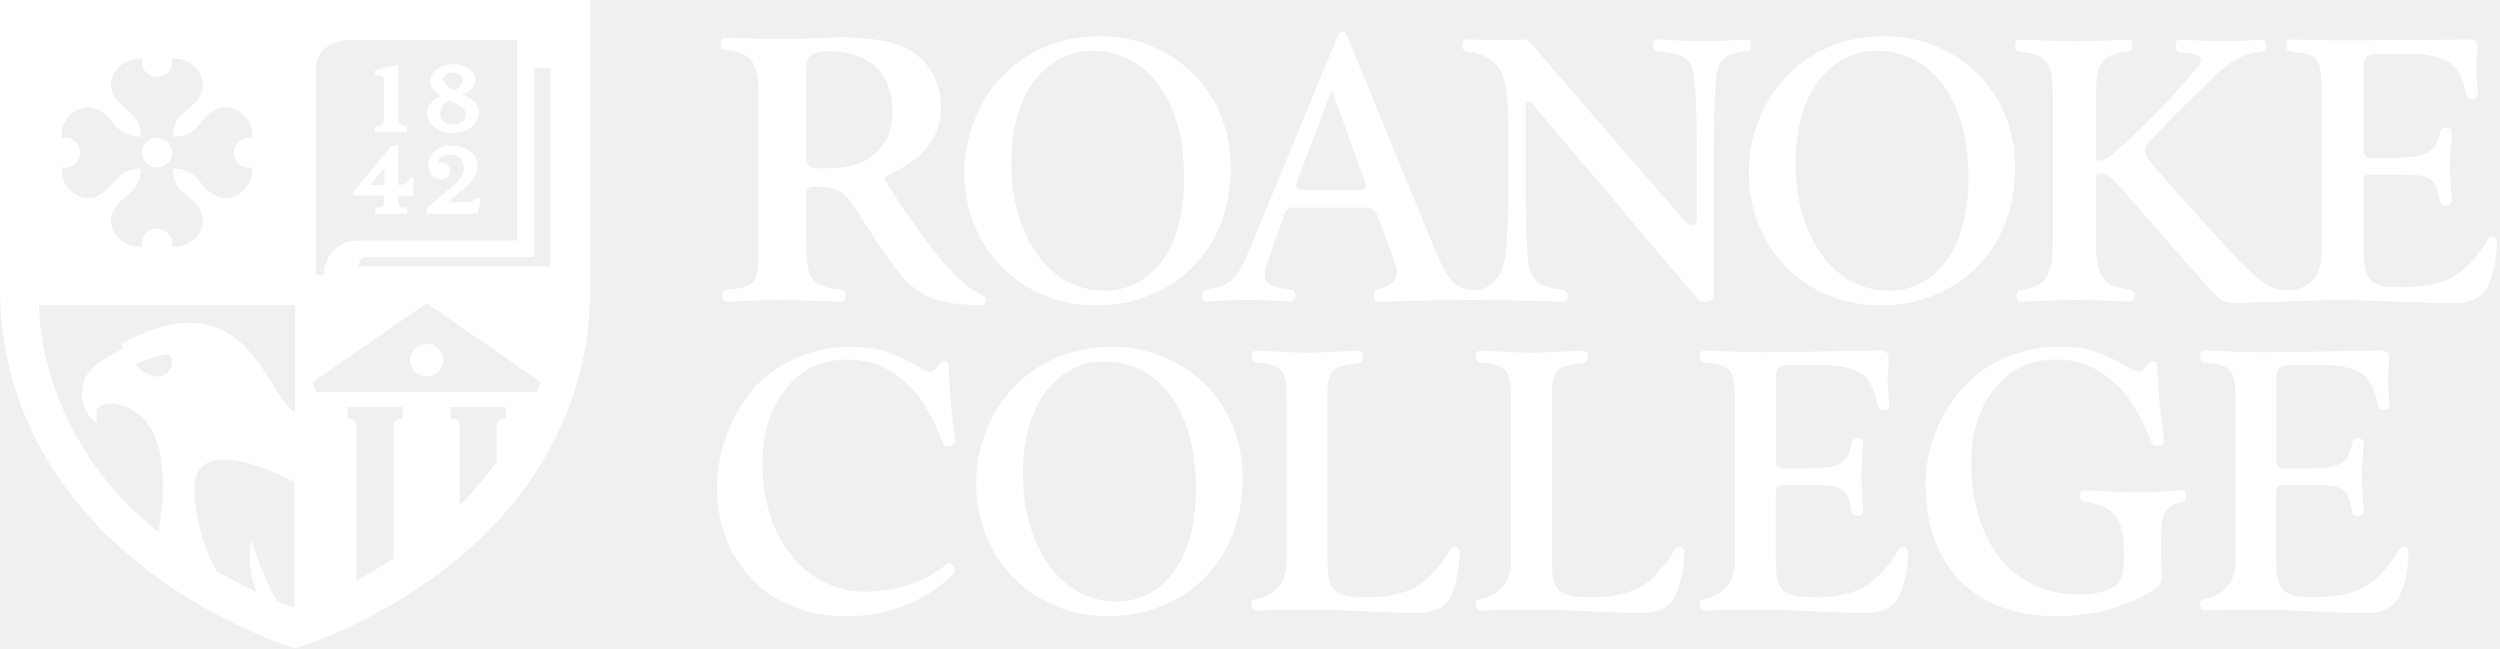
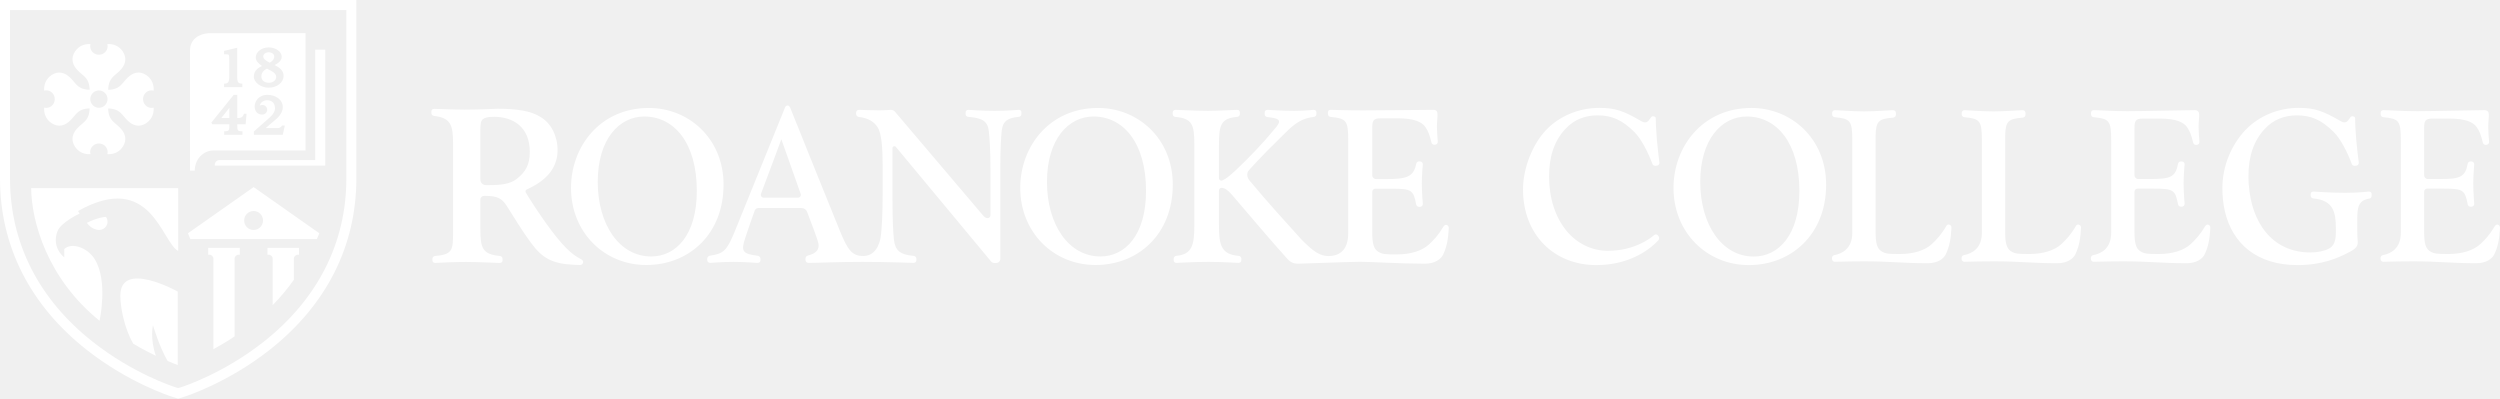
- <svg xmlns="http://www.w3.org/2000/svg" aria-hidden="true" viewBox="0 0 270 70" fill="none">
-   <path fill-rule="evenodd" clip-rule="evenodd" d="M41.509 21.251V21.135L41.501 21.127H38.299L38.105 20.828L42.324 15.694H42.997V19.982C43.61 19.974 44.005 19.899 44.215 19.294L44.258 19.186H44.745L44.568 21.135H42.997V21.243C42.997 21.266 42.997 21.289 42.997 21.311C42.996 21.774 42.996 22.113 43.157 22.272C43.266 22.379 43.476 22.429 43.804 22.429H43.972V23.084H40.534V22.429H40.702C41.03 22.429 41.24 22.371 41.349 22.263C41.51 22.105 41.51 21.773 41.509 21.318C41.509 21.296 41.509 21.274 41.509 21.251ZM41.509 19.982V18.099L39.996 19.982H41.509ZM51.939 21.367H51.435L51.384 21.442C51.376 21.459 51.115 21.84 50.653 21.84H48.35L50.182 20.297C50.185 20.296 50.19 20.292 50.197 20.287C50.349 20.17 51.569 19.235 51.569 17.967C51.569 16.498 50.09 15.702 48.695 15.702C47.754 15.702 47.182 16.084 46.871 16.407C46.485 16.797 46.266 17.336 46.266 17.867C46.266 18.738 46.838 19.343 47.661 19.343H47.712C48.216 19.343 48.628 18.945 48.628 18.456C48.628 17.967 48.216 17.568 47.712 17.568C47.535 17.568 47.376 17.61 47.233 17.693C47.258 17.477 47.359 17.32 47.451 17.203C47.703 16.897 48.149 16.689 48.569 16.689C49.14 16.689 50.09 16.888 50.09 18.199C50.09 18.721 49.729 19.352 49.14 19.841L46.123 22.462V23.084H51.561L51.939 21.367ZM40.517 14.275H43.955V14.259V13.604H43.787C43.535 13.604 43.358 13.545 43.232 13.421C42.98 13.172 42.98 12.673 42.98 12.219L42.98 12.177V6.984L40.517 7.565V8.187H40.686C41.064 8.187 41.291 8.204 41.375 8.295C41.484 8.411 41.484 8.768 41.484 9.357V11.994V12.168C41.492 12.583 41.501 13.147 41.224 13.429C41.097 13.562 40.921 13.62 40.686 13.62H40.517V14.275ZM48.913 14.375C47.426 14.375 46.115 13.413 46.115 12.309H46.098C46.098 11.248 46.913 10.692 47.644 10.36C47.006 9.945 46.468 9.456 46.468 8.793C46.468 7.764 47.569 6.934 48.905 6.934C50.241 6.934 51.359 7.722 51.359 8.652C51.359 9.406 50.662 9.879 50.014 10.194C50.788 10.559 51.712 11.115 51.712 12.185C51.712 13.413 50.485 14.375 48.913 14.375ZM49.956 8.61C49.956 8.17 49.502 7.83 48.913 7.83H48.905C48.334 7.83 47.88 8.17 47.88 8.61C47.88 9.083 48.485 9.456 49.098 9.763C49.451 9.572 49.956 9.191 49.956 8.61ZM48.678 10.899L48.569 10.85V10.833C48.023 11.14 47.535 11.538 47.535 12.293C47.535 12.99 48.081 13.454 48.913 13.454C49.745 13.454 50.325 13.031 50.325 12.359C50.325 11.695 49.504 11.299 48.706 10.913L48.678 10.899ZM16.96 18.083C17.859 18.083 18.582 17.369 18.582 16.482C18.582 15.594 17.859 14.881 16.96 14.881C16.061 14.881 15.338 15.594 15.338 16.482C15.338 17.369 16.061 18.083 16.96 18.083ZM46.073 40.653C47.048 40.653 47.846 39.873 47.846 38.903C47.846 37.941 47.048 37.153 46.073 37.153C45.098 37.153 44.3 37.941 44.3 38.903C44.3 39.865 45.098 40.653 46.073 40.653ZM0 30.998V0H63.756V30.998C63.756 43 58.326 53.526 48.056 61.448C40.406 67.343 32.84 69.701 32.493 69.809L32.491 69.809L31.869 70L31.247 69.809C30.928 69.71 23.347 67.321 15.691 61.398C5.429 53.452 0 42.942 0 30.998ZM6.665 14.931C6.791 14.889 6.934 14.873 7.068 14.873C7.942 14.873 8.648 15.603 8.648 16.49C8.648 17.378 7.942 18.108 7.068 18.108C6.934 18.108 6.799 18.091 6.665 18.049C6.656 18.141 6.656 18.24 6.656 18.332C6.656 20.306 8.329 21.392 9.48 21.392C10.825 21.392 11.691 20.372 12.523 19.385C13.279 18.489 14.069 18.24 15.212 18.199C15.178 19.285 14.926 20.115 14.018 20.861L13.993 20.882C13.001 21.705 11.985 22.548 11.985 23.864C11.985 25.001 13.086 26.651 15.086 26.651C15.131 26.651 15.176 26.649 15.223 26.647C15.271 26.645 15.32 26.643 15.372 26.643C15.33 26.518 15.313 26.378 15.313 26.245C15.313 25.382 16.052 24.685 16.952 24.685C17.851 24.685 18.59 25.382 18.59 26.245C18.59 26.378 18.574 26.51 18.532 26.643C18.624 26.651 18.725 26.651 18.817 26.651C20.818 26.651 21.919 25.001 21.919 23.864C21.919 22.537 20.885 21.683 19.885 20.861C18.977 20.115 18.725 19.335 18.683 18.207C19.784 18.24 20.624 18.489 21.381 19.385L21.402 19.41C22.235 20.389 23.09 21.392 24.423 21.392C25.575 21.392 27.247 20.306 27.247 18.332C27.247 18.287 27.245 18.242 27.243 18.197C27.241 18.149 27.239 18.1 27.239 18.049C27.113 18.091 26.97 18.108 26.835 18.108C25.961 18.108 25.255 17.378 25.255 16.49C25.255 15.603 25.961 14.873 26.835 14.873C26.97 14.873 27.104 14.889 27.239 14.931C27.247 14.839 27.247 14.74 27.247 14.649V14.649C27.247 12.675 25.575 11.588 24.423 11.588C23.078 11.588 22.213 12.608 21.381 13.595C20.624 14.491 19.834 14.74 18.691 14.781C18.725 13.695 18.977 12.865 19.885 12.119L19.91 12.098C20.902 11.275 21.919 10.432 21.919 9.116C21.919 7.98 20.818 6.329 18.817 6.329C18.772 6.329 18.727 6.331 18.681 6.333C18.633 6.335 18.583 6.337 18.532 6.337C18.574 6.462 18.59 6.603 18.59 6.735C18.59 7.598 17.851 8.295 16.952 8.295C16.052 8.295 15.313 7.598 15.313 6.735C15.313 6.603 15.33 6.47 15.372 6.337C15.279 6.329 15.178 6.329 15.086 6.329H15.086C13.086 6.329 11.985 7.98 11.985 9.116C11.985 10.443 13.018 11.297 14.018 12.119C14.926 12.865 15.178 13.645 15.22 14.773C14.119 14.74 13.279 14.491 12.523 13.595L12.501 13.57C11.668 12.591 10.814 11.588 9.48 11.588C8.329 11.588 6.656 12.675 6.656 14.649C6.656 14.693 6.658 14.738 6.66 14.784C6.662 14.831 6.665 14.88 6.665 14.931ZM16.624 40.628C17.431 40.819 18.33 40.329 18.532 39.508C18.641 39.052 18.54 38.596 18.288 38.247C18.288 38.247 17.607 38.272 16.624 38.571C15.64 38.87 14.682 39.359 14.682 39.359C15.187 39.981 15.632 40.388 16.624 40.628ZM31.785 65.625V52.05C31.785 52.05 20.986 46.127 20.986 52.805C20.986 55.02 21.75 58.827 23.398 61.655C24.825 62.531 26.229 63.21 27.134 63.648C27.343 63.749 27.526 63.837 27.676 63.912C26.533 60.71 27.129 58.271 27.129 58.271C27.129 58.271 28.348 62.327 29.894 64.874C30.432 65.105 30.783 65.239 31.195 65.397C31.374 65.466 31.564 65.538 31.785 65.625ZM29.512 41.591C30.368 42.975 31.087 44.137 31.878 44.543V32.939H4.211C4.295 39.185 7.253 49.636 17.078 57.442C17.078 57.442 18.742 50.159 16.178 46.078C14.8 43.888 11.791 42.901 10.438 44.187V45.746C8.589 44.162 8.606 42.254 9.169 40.877C9.858 39.193 13.321 37.642 13.321 37.642L13.035 37.161C23.284 31.522 26.993 37.519 29.512 41.591ZM37.568 4.322C35.685 4.446 34.105 5.508 34.105 7.49L34.113 7.482V29.695H35.004C35.004 27.638 36.534 25.971 38.618 25.971H55.847V4.305L37.568 4.322ZM43.215 45.24H43.467V43.971H37.526V45.24H37.778C38.139 45.24 38.501 45.563 38.501 45.953V62.692C39.753 62.02 41.106 61.241 42.492 60.328V45.953C42.492 45.563 42.854 45.24 43.215 45.24ZM54.368 45.24H54.62V45.232V43.963H48.678V45.232H48.93C49.292 45.232 49.653 45.555 49.653 45.945V54.547C51.157 53.054 52.485 51.494 53.645 49.86V45.953C53.645 45.563 54.007 45.24 54.368 45.24ZM34.164 42.345H57.973L58.419 41.275L46.073 32.74L33.769 41.275L34.164 42.345ZM38.761 28.775H59.444V28.766V7.349H57.662V27.746H39.66C39.164 27.746 38.761 28.144 38.761 28.634V28.775ZM187.995 4.29C188.279 4.27 188.479 4.256 188.59 4.255C188.982 4.257 189.091 4.472 189.091 4.736V5.06C189.091 5.309 188.889 5.516 188.628 5.541C186.485 5.723 185.586 6.337 185.376 8.129C185.242 9.481 185.107 11.447 185.107 15.453V31.852C185.107 32.267 184.754 32.607 184.325 32.607H183.972C183.737 32.607 183.519 32.499 183.367 32.325L165.416 11.115C165.205 10.858 164.777 11.007 164.777 11.331V20.886C164.777 24.851 164.911 26.95 165.046 28.211C165.256 30.218 166.13 31.064 168.769 31.28C169.063 31.305 169.29 31.545 169.29 31.827V32.035C169.29 32.333 169.156 32.582 168.727 32.582C168.631 32.582 168.356 32.573 167.929 32.559L167.928 32.559C166.448 32.509 163.147 32.4 159.163 32.4C156.001 32.4 153.629 32.469 151.807 32.522C150.669 32.555 149.745 32.582 148.977 32.582C148.565 32.582 148.38 32.325 148.38 32.01V31.777C148.38 31.512 148.556 31.288 148.817 31.222C150.338 30.857 151.237 30.102 150.691 28.509C150.302 27.331 149.805 26.036 149.206 24.48C149.042 24.052 148.87 23.604 148.691 23.134C148.523 22.711 148.094 22.421 147.624 22.421H139.496C139.186 22.421 138.9 22.62 138.799 22.902C138.177 24.602 137.597 26.236 137.051 27.87C136.185 30.384 136.42 30.907 139.37 31.255C139.665 31.288 139.891 31.529 139.891 31.819V32.001C139.891 32.317 139.765 32.574 139.295 32.574C139.15 32.574 138.889 32.556 138.528 32.532C137.718 32.478 136.404 32.391 134.765 32.391C133.092 32.391 131.83 32.482 131.087 32.536L131.087 32.536C130.777 32.558 130.558 32.574 130.437 32.574C130.025 32.574 129.84 32.317 129.84 32.001V31.802C129.84 31.52 130.05 31.28 130.344 31.238C132.891 30.865 133.504 30.384 135.017 26.776L144.531 3.749C144.606 3.567 144.791 3.442 145.001 3.442H145.052C145.262 3.442 145.447 3.749 145.522 3.94C145.668 4.295 145.932 4.94 146.282 5.794L146.285 5.803C148.424 11.023 153.758 24.047 154.927 26.825C156.381 30.276 157.188 31.305 159.272 31.305C161.356 31.305 162.39 29.422 162.609 27.365C162.743 26.012 162.919 23.922 162.919 19.957V14.375C162.919 11.273 162.701 8.61 161.995 7.498C161.314 6.428 160.154 5.757 158.432 5.566C158.146 5.533 157.919 5.292 157.919 5.01V4.803C157.919 4.496 158.104 4.247 158.49 4.247C158.618 4.247 158.883 4.257 159.239 4.27C159.963 4.297 161.059 4.338 162.129 4.338C163.224 4.338 163.762 4.295 164.1 4.268C164.255 4.256 164.369 4.247 164.474 4.247C164.81 4.247 165.079 4.38 165.273 4.612L181.964 23.914C182.51 24.486 183.258 24.387 183.258 23.682V15.445C183.258 11.48 183.082 9.473 182.947 8.212C182.737 6.395 181.813 5.748 179.039 5.541C178.779 5.524 178.577 5.317 178.577 5.06V4.736C178.577 4.471 178.745 4.255 179.081 4.255C179.17 4.255 179.383 4.268 179.696 4.287C180.562 4.339 182.194 4.438 184.09 4.438C185.945 4.438 187.256 4.343 187.994 4.29L187.995 4.29ZM188.59 4.255L188.586 4.255H188.595L188.59 4.255ZM140.505 20.513H146.96C147.338 20.513 147.607 20.148 147.481 19.808L143.833 9.705C143.833 9.705 141.43 16.092 139.992 19.8C139.858 20.148 140.118 20.513 140.505 20.513ZM118.375 32.98C126.351 32.98 132.932 27.331 132.932 18.099H132.923C132.923 9.547 126.343 3.907 118.846 3.907C109.618 3.907 104.164 11.09 104.164 18.697C104.164 26.908 110.4 32.98 118.375 32.98ZM119.283 31.396C113.266 31.396 109.206 25.449 109.206 17.585H109.215C109.215 9.672 113.266 5.483 117.989 5.483C123.569 5.483 127.889 10.319 127.889 19.252C127.889 27.423 123.964 31.396 119.283 31.396ZM88.112 18.191C87.54 18.191 87.078 17.734 87.078 17.17V7.872C87.078 6.727 87.221 6.246 87.557 5.98C87.935 5.715 88.313 5.541 89.692 5.541C93.112 5.541 96.398 7.299 96.398 12.044C96.398 14.375 95.633 15.752 93.877 17.071C92.692 17.95 91.12 18.182 88.784 18.182H88.112V18.191ZM90.305 4.048C90.305 4.048 86.843 4.214 84.111 4.214C82.682 4.214 80.682 4.146 79.447 4.105L79.447 4.105L79.447 4.105L79.447 4.105C78.896 4.086 78.498 4.073 78.371 4.073C77.959 4.073 77.833 4.313 77.833 4.604V4.844C77.833 5.11 78.035 5.342 78.304 5.367C81.531 5.748 81.926 7.075 81.926 10.601V26.701C81.926 30.235 81.884 31.014 78.522 31.305C78.245 31.329 78.035 31.562 78.035 31.835V32.059C78.035 32.35 78.169 32.59 78.573 32.59H78.606C79.69 32.532 82.144 32.408 84.405 32.408C86 32.408 88.296 32.498 89.65 32.552L89.65 32.552C90.216 32.574 90.617 32.59 90.734 32.59C91.129 32.59 91.272 32.358 91.272 32.059V31.827C91.272 31.553 91.061 31.329 90.784 31.296C87.473 30.973 87.078 29.845 87.078 26.311V20.837C87.078 20.463 87.38 20.165 87.759 20.165H88.078C90.364 20.165 91.171 20.695 92.028 21.965C92.214 22.256 92.405 22.556 92.601 22.864L92.603 22.867L92.603 22.867C93.855 24.836 95.283 27.08 96.642 28.866C98.785 31.719 100.685 32.731 104.727 32.914C105.114 32.947 105.483 32.955 105.845 32.955C106.131 32.955 106.383 32.814 106.442 32.507C106.517 32.151 106.231 31.968 105.979 31.835C104.912 31.271 104.248 30.799 103.189 29.745C102.096 28.642 101.096 27.456 99.382 25.125C98.079 23.317 96.499 20.986 95.625 19.518C95.507 19.319 95.591 19.061 95.81 18.962C99.054 17.519 101.626 15.32 101.626 11.696C101.626 9.016 100.39 6.702 98.441 5.557C96.634 4.413 93.919 4.015 90.305 4.015V4.048ZM235.617 52.938C235.519 52.938 235.354 52.954 235.112 52.978C234.441 53.044 233.173 53.17 231.079 53.17C228.996 53.17 226.991 53.046 225.911 52.979C225.513 52.954 225.241 52.938 225.137 52.938C224.75 52.938 224.632 53.161 224.632 53.435V53.709C224.632 53.966 224.834 54.182 225.095 54.207C228.902 54.53 229.372 56.77 229.372 59.706V60.585C229.372 62.236 228.902 63.066 228.087 63.489C227.229 63.953 225.935 64.21 224.607 64.21C217.245 64.21 213.446 58.528 212.967 51.668H212.942C212.908 51.179 212.891 50.681 212.891 50.175C212.891 46.434 213.858 43.581 215.959 41.358C217.598 39.591 219.741 38.836 222.01 38.836C224.7 38.836 226.633 39.657 228.935 41.88C230.297 43.166 231.684 45.962 232.373 47.82C232.507 48.176 232.818 48.176 233.02 48.168C233.222 48.16 233.297 48.127 233.297 48.127C233.558 48.069 233.726 47.82 233.692 47.554C233.583 46.75 233.348 44.809 233.222 43.382C233.054 41.441 233.003 40.023 233.003 39.342C233.003 39.102 232.709 39.002 232.558 38.994H232.457C232.225 38.994 232.072 39.218 231.901 39.468C231.688 39.779 231.448 40.13 230.995 40.13C230.768 40.13 230.574 40.072 230.238 39.882C226.91 37.974 225.322 37.443 222.338 37.443C218.514 37.443 214.816 38.953 212.295 41.557C209.74 44.236 207.967 48.052 207.967 52.332C207.967 53.784 208.126 55.326 208.437 56.571C209.866 62.642 214.539 66.549 222.145 66.549C226.826 66.549 229.86 65.206 231.978 64.102C233.079 63.53 233.549 63.074 233.491 62.153C233.477 61.944 233.465 61.772 233.454 61.616L233.453 61.615L233.453 61.614L233.453 61.614C233.421 61.172 233.398 60.859 233.398 60.179V58.221C233.398 55.832 233.591 54.588 235.676 54.24C235.919 54.198 236.104 53.991 236.104 53.75V53.444C236.104 53.17 235.97 52.946 235.6 52.946L235.617 52.938ZM134.21 51.66C134.21 60.901 127.621 66.549 119.645 66.549C111.669 66.549 105.433 60.477 105.433 52.257C105.433 44.643 110.896 37.459 120.124 37.459C127.621 37.459 134.21 43.108 134.21 51.66ZM110.476 51.146C110.476 59.018 114.535 64.965 120.561 64.965C125.242 64.965 129.167 60.983 129.167 52.813C129.167 43.871 124.847 39.035 119.258 39.035C114.535 39.035 110.476 43.224 110.476 51.138V51.146ZM259.695 59.051H259.662C259.418 59.001 259.183 59.275 259.057 59.482C258.157 60.983 257.267 61.888 256.409 62.667C255.115 63.845 252.938 64.484 250.476 64.484C248.324 64.484 247.761 64.484 246.904 63.961C246.097 63.439 245.828 62.443 245.828 60.403V52.946C245.828 52.639 246.08 52.382 246.4 52.382H249.484C253.19 52.382 253.518 52.614 254.048 55.293C254.098 55.542 254.317 55.716 254.569 55.716H254.754C255.048 55.716 255.283 55.484 255.283 55.194C255.283 55.194 255.098 52.962 255.098 51.436C255.098 49.91 255.283 47.869 255.283 47.869C255.283 47.579 255.048 47.347 254.754 47.347H254.569C254.317 47.347 254.098 47.529 254.048 47.778C253.569 50.291 252.56 50.598 248.787 50.598H246.543C246.148 50.598 245.837 50.283 245.837 49.902V41.225C245.837 39.923 245.971 39.417 247.4 39.417H250.577C253.661 39.417 255.098 40.081 255.771 41.035C256.3 41.822 256.527 42.395 256.905 43.896C256.972 44.162 257.233 44.328 257.502 44.286L257.628 44.269C257.897 44.228 258.099 43.987 258.073 43.714C258.061 43.555 258.048 43.395 258.035 43.233L258.035 43.231L258.035 43.23C257.976 42.493 257.914 41.722 257.914 40.968C257.914 40.523 257.947 40.103 257.978 39.717V39.717V39.716V39.716C258.011 39.305 258.04 38.933 258.023 38.612C258.006 38.189 257.788 37.858 257.208 37.858C256.345 37.858 254.282 37.896 252.006 37.938L252.005 37.938H252.005C249.202 37.99 246.076 38.048 244.467 38.048C242.636 38.048 241.024 37.973 239.824 37.917C239.112 37.884 238.545 37.858 238.163 37.858C237.777 37.858 237.634 38.09 237.634 38.38V38.637C237.634 38.911 237.844 39.135 238.113 39.16C241.071 39.442 241.433 39.782 241.433 43.456V60.585C241.433 63.447 239.567 64.426 238.037 64.7C237.785 64.741 237.609 64.965 237.609 65.214V65.396C237.609 65.695 237.861 65.927 238.155 65.927C239.928 65.877 242.004 65.844 243.635 65.844C246.238 65.844 248.036 65.933 249.812 66.022L249.812 66.022C251.545 66.108 253.258 66.193 255.678 66.193C257.51 66.193 258.67 65.38 259.082 64.517C259.788 63.041 260.032 61.63 260.132 59.656C260.149 59.366 259.99 59.101 259.695 59.051ZM205.613 59.051H205.646C205.941 59.101 206.1 59.366 206.083 59.656C205.983 61.63 205.739 63.041 205.033 64.517C204.621 65.38 203.461 66.193 201.629 66.193C199.209 66.193 197.496 66.108 195.763 66.022L195.763 66.022C193.986 65.933 192.189 65.844 189.586 65.844C187.955 65.844 185.879 65.877 184.106 65.927C183.812 65.927 183.56 65.695 183.56 65.396V65.214C183.56 64.965 183.736 64.741 183.988 64.7C185.518 64.426 187.384 63.447 187.384 60.585V43.456C187.384 39.782 187.022 39.442 184.064 39.16C183.795 39.135 183.585 38.911 183.585 38.637V38.38C183.585 38.09 183.728 37.858 184.114 37.858C184.496 37.858 185.063 37.884 185.774 37.917C186.975 37.973 188.587 38.048 190.418 38.048C192.027 38.048 195.153 37.99 197.956 37.938H197.956L197.957 37.938C200.233 37.896 202.296 37.858 203.159 37.858C203.739 37.858 203.957 38.189 203.974 38.612C203.991 38.933 203.962 39.304 203.929 39.714V39.714V39.714V39.715V39.715V39.715V39.715V39.715V39.715V39.715V39.716L203.929 39.716C203.898 40.102 203.865 40.522 203.865 40.968C203.865 41.723 203.927 42.495 203.986 43.233C203.999 43.395 204.012 43.555 204.024 43.714C204.05 43.987 203.848 44.228 203.579 44.269L203.453 44.286C203.184 44.328 202.923 44.162 202.856 43.896C202.478 42.395 202.251 41.822 201.722 41.035C201.049 40.081 199.612 39.417 196.528 39.417H193.351C191.922 39.417 191.788 39.923 191.788 41.225V49.902C191.788 50.283 192.098 50.598 192.493 50.598H194.737C198.511 50.598 199.52 50.291 199.999 47.778C200.049 47.529 200.268 47.347 200.52 47.347H200.705C200.999 47.347 201.234 47.579 201.234 47.869C201.234 47.869 201.049 49.91 201.049 51.436C201.049 52.962 201.234 55.194 201.234 55.194C201.234 55.484 200.999 55.716 200.705 55.716H200.52C200.268 55.716 200.049 55.542 199.999 55.293C199.469 52.614 199.141 52.382 195.435 52.382H192.351C192.031 52.382 191.779 52.639 191.779 52.946V60.403C191.779 62.443 192.048 63.439 192.855 63.961C193.712 64.484 194.275 64.484 196.427 64.484C198.889 64.484 201.066 63.845 202.36 62.667C203.217 61.888 204.108 60.983 205.008 59.482C205.134 59.275 205.369 59.001 205.613 59.051ZM181.451 59.051H181.417C181.232 59.009 181.039 59.101 180.946 59.267C180.005 60.901 179.072 61.855 178.173 62.676C176.879 63.853 174.702 64.492 172.239 64.492C170.088 64.492 169.525 64.492 168.668 63.97C167.861 63.447 167.592 62.452 167.592 60.411V42.586C167.667 39.815 168.214 39.475 170.911 39.243C171.206 39.218 171.433 38.977 171.433 38.687V38.413C171.433 38.106 171.239 37.858 170.869 37.858C170.761 37.858 170.429 37.877 169.959 37.906L169.959 37.906C168.829 37.974 166.904 38.09 165.39 38.09C163.826 38.09 161.797 37.966 160.7 37.899C160.293 37.874 160.015 37.858 159.935 37.858C159.641 37.858 159.406 38.09 159.406 38.38V38.637C159.406 38.903 159.616 39.135 159.885 39.16C162.843 39.442 163.205 39.782 163.205 43.456V60.585C163.205 63.447 161.339 64.426 159.809 64.7C159.557 64.741 159.381 64.965 159.381 65.214V65.396C159.381 65.695 159.624 65.936 159.927 65.927C161.7 65.877 163.785 65.844 165.407 65.844C168.01 65.844 169.808 65.933 171.584 66.022L171.584 66.022C173.317 66.108 175.03 66.193 177.45 66.193C179.282 66.193 180.442 65.38 180.854 64.517C181.56 63.032 181.804 61.606 181.904 59.598C181.921 59.333 181.728 59.092 181.467 59.042L181.451 59.051ZM157.179 59.051H157.212L157.229 59.042C157.49 59.092 157.683 59.333 157.666 59.598C157.565 61.606 157.322 63.032 156.616 64.517C156.204 65.38 155.044 66.193 153.212 66.193C150.792 66.193 149.079 66.108 147.346 66.022L147.345 66.022C145.569 65.933 143.771 65.844 141.168 65.844C139.546 65.844 137.462 65.877 135.689 65.927C135.386 65.936 135.142 65.695 135.142 65.396V65.214C135.142 64.965 135.319 64.741 135.571 64.7C137.101 64.426 138.966 63.447 138.966 60.585V43.456C138.966 39.782 138.605 39.442 135.647 39.16C135.378 39.135 135.168 38.903 135.168 38.637V38.38C135.168 38.09 135.403 37.858 135.697 37.858C135.877 37.858 136.305 37.883 136.875 37.918L136.876 37.918L136.876 37.918C138.016 37.987 139.724 38.09 141.152 38.09C142.666 38.09 144.591 37.974 145.721 37.906L145.721 37.906C146.191 37.877 146.523 37.858 146.631 37.858C147.001 37.858 147.194 38.106 147.194 38.413V38.687C147.194 38.977 146.967 39.218 146.673 39.243C143.975 39.475 143.429 39.815 143.354 42.586V60.411C143.354 62.452 143.622 63.447 144.429 63.97C145.287 64.492 145.85 64.492 148.001 64.492C150.464 64.492 152.64 63.853 153.935 62.676C154.834 61.855 155.767 60.901 156.708 59.267C156.801 59.101 156.994 59.009 157.179 59.051ZM102.474 48.168C102.676 48.16 102.752 48.127 102.752 48.127L102.76 48.143C103.021 48.077 103.189 47.836 103.155 47.571C103.046 46.766 102.811 44.825 102.685 43.398C102.516 41.458 102.466 40.031 102.466 39.359C102.466 39.11 102.172 39.011 102.021 39.011H101.92C101.688 39.011 101.535 39.235 101.364 39.484C101.151 39.796 100.91 40.147 100.457 40.147C100.23 40.147 100.037 40.089 99.701 39.898C96.365 37.99 94.784 37.459 91.801 37.459C87.977 37.459 84.279 38.969 81.758 41.574C79.152 44.303 77.429 48.666 77.429 52.572C77.429 60.892 83.228 66.558 91.255 66.558C97.978 66.558 101.752 63.231 102.928 61.987C103.164 61.738 103.155 61.349 102.911 61.108L102.802 61C102.634 60.834 102.365 60.826 102.189 60.975C101.264 61.755 98.264 63.903 93.398 63.903C90.389 63.903 87.599 62.518 85.708 60.295C83.523 57.732 82.346 54.165 82.346 50.175C82.346 46.443 83.312 43.581 85.414 41.358C87.052 39.591 89.196 38.836 91.465 38.836C94.146 38.836 96.079 39.657 98.39 41.88C99.751 43.158 101.138 45.953 101.827 47.82C101.962 48.176 102.273 48.176 102.474 48.168ZM217.64 18.099C217.64 27.331 211.059 32.98 203.083 32.98C195.107 32.98 188.871 26.908 188.871 18.697C188.871 11.09 194.326 3.907 203.554 3.907C211.051 3.907 217.631 9.547 217.631 18.099H217.64ZM193.914 17.585C193.914 25.449 197.973 31.396 203.991 31.396C208.672 31.396 212.597 27.423 212.597 19.252C212.597 10.319 208.277 5.483 202.697 5.483C197.973 5.483 193.922 9.672 193.922 17.585H193.914ZM269.234 25.548H269.209C268.965 25.498 268.73 25.772 268.604 25.988C267.696 27.497 266.797 28.41 265.931 29.189C264.628 30.367 262.426 31.014 259.939 31.014C257.77 31.014 257.199 31.014 256.342 30.492C255.526 29.969 255.257 28.965 255.257 26.917V19.418C255.257 19.103 255.518 18.854 255.829 18.854H258.939C262.678 18.854 263.015 19.095 263.544 21.782C263.595 22.031 263.813 22.213 264.074 22.213H264.258C264.553 22.213 264.796 21.981 264.796 21.691C264.796 21.691 264.603 19.443 264.603 17.909C264.603 16.374 264.796 14.325 264.796 14.325C264.796 14.035 264.553 13.803 264.258 13.803H264.074C263.813 13.803 263.595 13.985 263.544 14.234C263.057 16.756 261.62 17.071 257.804 17.071H255.972C255.577 17.071 255.257 16.756 255.257 16.366V7.639C255.257 6.329 255.392 5.823 256.837 5.823H260.039C263.158 5.823 264.603 6.486 265.284 7.449C265.822 8.245 266.049 8.817 266.427 10.327C266.494 10.592 266.755 10.767 267.032 10.725L267.166 10.709C267.444 10.667 267.637 10.427 267.62 10.153C267.605 9.954 267.588 9.751 267.571 9.547C267.513 8.842 267.452 8.111 267.452 7.391C267.452 6.94 267.486 6.516 267.517 6.129C267.549 5.718 267.579 5.347 267.561 5.027C267.536 4.595 267.377 4.263 266.738 4.263C266.541 4.263 265.516 4.273 264.097 4.286L264.097 4.286C260.906 4.315 255.726 4.363 253.492 4.363C251.145 4.363 249.252 4.31 248.219 4.282C247.831 4.271 247.565 4.263 247.441 4.263C246.988 4.263 246.912 4.496 246.912 4.786V5.043C246.912 5.317 247.122 5.541 247.399 5.566C250.374 5.856 250.736 6.188 250.736 9.879V27.099C250.736 30.674 248.593 31.329 247.038 31.329C245.483 31.329 244.214 30.591 241.852 28.194C239.592 25.755 235.431 21.26 232.129 17.353C231.641 16.78 231.507 15.984 232.036 15.403C234.419 12.823 236.623 10.692 238.255 9.115L238.331 9.041C238.464 8.913 238.597 8.784 238.731 8.653C240.125 7.294 241.602 5.854 244.248 5.574C244.517 5.549 244.727 5.317 244.727 5.051V4.794C244.727 4.504 244.609 4.272 244.197 4.272C244.077 4.272 243.917 4.287 243.69 4.309C243.139 4.363 242.195 4.454 240.474 4.454C238.716 4.454 237.085 4.359 236.185 4.306C235.842 4.286 235.605 4.272 235.507 4.272C235.154 4.272 234.978 4.504 234.978 4.794V5.076C234.978 5.342 235.171 5.566 235.44 5.599L235.953 5.665C238.087 5.922 238.129 6.404 236.785 7.888C234.835 10.244 232.103 13.073 229.464 15.52C229.38 15.593 229.298 15.664 229.219 15.733C228.304 16.531 227.713 17.047 226.993 17.344C226.691 17.469 226.363 17.253 226.363 16.93V10.725C226.363 7.034 226.741 5.831 229.809 5.574C230.086 5.549 230.305 5.325 230.305 5.051V4.803C230.305 4.512 230.196 4.28 229.775 4.28C229.647 4.28 229.281 4.297 228.772 4.321C227.616 4.375 225.726 4.463 224.22 4.463C222.68 4.463 220.458 4.371 219.17 4.317C218.644 4.295 218.274 4.28 218.169 4.28C217.807 4.28 217.639 4.512 217.639 4.803V5.06C217.639 5.334 217.85 5.557 218.127 5.582C221.337 5.873 221.716 6.992 221.716 10.733V25.614C221.716 29.223 221.337 31.014 218.312 31.28C218.034 31.305 217.816 31.529 217.816 31.802V32.059C217.816 32.35 217.942 32.582 218.345 32.582C218.455 32.582 218.734 32.569 219.14 32.549L219.141 32.549C220.224 32.496 222.213 32.4 224.304 32.4C226.426 32.4 228.341 32.499 229.345 32.551L229.345 32.551C229.7 32.569 229.941 32.582 230.036 32.582C230.397 32.582 230.565 32.35 230.565 32.059V31.811C230.565 31.537 230.347 31.305 230.069 31.288C226.725 31.023 226.346 29.239 226.346 25.614V19.169C226.346 18.887 226.59 18.672 226.867 18.697C227.422 18.738 227.994 19.061 228.8 19.991C229.486 20.776 230.17 21.563 230.851 22.346L230.855 22.35C233.83 25.77 236.73 29.105 239.281 31.885C239.777 32.424 240.365 32.731 241.214 32.731C241.552 32.731 243.196 32.676 245.173 32.609L245.173 32.609C248.158 32.509 251.901 32.383 253.064 32.383C253.814 32.383 255.085 32.435 256.64 32.5L256.641 32.5C259.091 32.601 262.247 32.731 265.183 32.731C267.032 32.731 268.2 31.91 268.612 31.047C269.318 29.563 269.57 28.144 269.671 26.162C269.688 25.872 269.528 25.598 269.234 25.548Z" fill="#FFFFFF">
-     </path>
+ <svg xmlns="http://www.w3.org/2000/svg" width="370" height="59" viewBox="0 0 370 59" fill="none">
+   <g clip-path="url(#clip0_165_8)">
+     <path d="M73.63 16.094C73.63 16.094 70.909 16.226 68.768 16.226C67.144 16.226 64.584 16.112 64.264 16.112C63.944 16.112 63.844 16.302 63.844 16.536V16.729C63.844 16.944 64.003 17.124 64.214 17.151C66.749 17.453 67.055 18.515 67.055 21.336V34.207C67.055 37.03 67.024 37.657 64.381 37.89C64.165 37.909 63.996 38.094 63.996 38.313V38.49C63.996 38.726 64.103 38.915 64.418 38.915C64.734 38.915 64.433 38.915 64.442 38.913C65.292 38.866 67.219 38.769 68.995 38.769C70.813 38.769 73.653 38.918 73.96 38.918C74.267 38.918 74.379 38.729 74.379 38.493V38.31C74.379 38.092 74.215 37.911 74 37.889C71.401 37.63 71.094 36.725 71.094 33.904V29.528C71.094 29.233 71.333 28.993 71.627 28.993H71.875C73.667 28.993 74.302 29.414 74.974 30.434C76.057 32.156 77.363 34.3 78.595 35.952C80.275 38.237 81.768 39.045 84.943 39.187C85.249 39.21 85.537 39.217 85.82 39.22H85.827C86.049 39.22 86.249 39.106 86.297 38.865C86.355 38.578 86.131 38.432 85.937 38.328C85.097 37.876 84.577 37.496 83.748 36.656C82.889 35.778 82.105 34.828 80.76 32.965C79.735 31.517 78.499 29.653 77.81 28.485C77.716 28.324 77.787 28.12 77.957 28.043C80.506 26.889 82.519 25.134 82.519 22.231C82.519 20.087 81.547 18.237 80.017 17.324C78.598 16.41 76.466 16.094 73.63 16.094ZM71.906 27.396C71.457 27.396 71.094 27.031 71.094 26.58V19.15C71.094 18.236 71.206 17.849 71.467 17.64C71.766 17.428 72.061 17.288 73.144 17.288C75.832 17.288 78.409 18.694 78.409 22.49C78.409 24.353 77.81 25.456 76.429 26.51C75.497 27.213 74.265 27.396 72.434 27.396H71.906Z" fill="white" />
+     <path d="M88.466 26.916C88.466 33.206 91.649 37.956 96.376 37.956C100.048 37.956 103.129 34.778 103.129 28.248C103.129 21.106 99.742 17.243 95.356 17.243C91.649 17.243 88.466 20.593 88.466 26.916ZM107.086 27.326C107.086 34.709 101.917 39.221 95.662 39.221C89.407 39.221 84.51 34.368 84.51 27.805C84.51 21.721 88.793 15.978 96.036 15.978C101.917 15.978 107.086 20.49 107.086 27.326Z" fill="white" />
+     <path d="M154.952 26.916C154.952 33.206 158.135 37.956 162.861 37.956C166.533 37.956 169.614 34.778 169.614 28.248C169.614 21.106 166.227 17.243 161.842 17.243C158.135 17.243 154.952 20.593 154.952 26.916ZM173.571 27.326C173.571 34.709 168.403 39.221 162.148 39.221C155.893 39.221 150.995 34.368 150.995 27.805C150.995 21.721 155.279 15.978 162.522 15.978C168.403 15.978 173.571 20.49 173.571 27.326Z" fill="white" />
+     <path d="M118.094 29.256H113.03C112.729 29.256 112.521 28.961 112.626 28.685C113.753 25.719 115.64 20.612 115.64 20.612L118.501 28.692C118.598 28.968 118.391 29.256 118.094 29.256ZM150.773 16.257C150.465 16.257 149.261 16.407 147.236 16.407C145.21 16.407 143.569 16.257 143.307 16.257C143.045 16.257 142.912 16.43 142.912 16.644V16.905C142.912 17.107 143.072 17.275 143.278 17.292C145.455 17.46 146.182 17.973 146.346 19.428C146.449 20.439 146.589 22.042 146.589 25.212V31.798C146.589 32.361 146.004 32.444 145.573 31.981L132.471 16.55C132.317 16.364 132.107 16.257 131.843 16.257C131.579 16.257 131.253 16.329 130.004 16.329C128.756 16.329 127.454 16.257 127.152 16.257C126.848 16.257 126.699 16.455 126.699 16.701V16.866C126.699 17.093 126.876 17.28 127.105 17.307C128.457 17.461 129.366 17.995 129.904 18.855C130.46 19.744 130.632 21.875 130.632 24.348V28.812C130.632 31.984 130.493 33.656 130.389 34.737C130.218 36.38 129.409 37.887 127.772 37.887C126.137 37.887 125.5 37.064 124.361 34.308C123.29 31.719 117.788 18.024 116.98 16.011C116.92 15.863 116.774 15.616 116.61 15.616H116.571C116.408 15.616 116.262 15.713 116.203 15.86L108.736 34.274C107.551 37.157 107.067 37.544 105.067 37.841C104.838 37.876 104.668 38.067 104.668 38.293V38.451C104.668 38.703 104.813 38.907 105.133 38.907C105.454 38.907 106.674 38.759 108.529 38.759C110.386 38.759 111.716 38.907 112.087 38.907C112.457 38.907 112.552 38.703 112.552 38.451V38.305C112.552 38.074 112.374 37.88 112.141 37.852C109.828 37.576 109.639 37.156 110.32 35.144C110.748 33.837 111.206 32.53 111.694 31.171C111.777 30.942 111.998 30.788 112.243 30.788H118.62C118.992 30.788 119.326 31.017 119.454 31.361C120.111 33.101 120.637 34.459 121.027 35.655C121.455 36.929 120.751 37.53 119.558 37.823C119.354 37.873 119.212 38.057 119.212 38.265V38.451C119.212 38.703 119.359 38.907 119.676 38.907C121.249 38.907 123.639 38.759 127.672 38.759C131.706 38.759 134.841 38.907 135.182 38.907C135.523 38.907 135.627 38.711 135.627 38.47V38.304C135.627 38.075 135.448 37.888 135.216 37.868C133.144 37.695 132.46 37.018 132.297 35.413C132.192 34.402 132.089 32.73 132.089 29.558V21.917C132.089 21.656 132.423 21.541 132.589 21.744L146.682 38.699C146.798 38.841 146.973 38.922 147.158 38.922H147.433C147.771 38.922 148.045 38.653 148.045 38.321V25.212C148.045 22.007 148.149 20.439 148.253 19.358C148.415 17.924 149.124 17.436 150.803 17.291C151.008 17.275 151.167 17.108 151.167 16.906V16.644C151.167 16.43 151.081 16.257 150.773 16.257Z" fill="white" />
+     <path d="M214.074 33.283L214.046 33.277C213.853 33.241 213.669 33.462 213.569 33.631C212.858 34.835 212.15 35.566 211.472 36.191C210.447 37.136 208.724 37.653 206.769 37.653C205.068 37.653 204.616 37.653 203.943 37.236C203.306 36.817 203.092 36.015 203.092 34.377V28.383C203.092 28.133 203.295 27.93 203.544 27.93H205.985C208.919 27.93 209.183 28.12 209.598 30.27C209.637 30.468 209.809 30.614 210.011 30.614H210.157C210.389 30.614 210.578 30.425 210.578 30.192C210.578 30.192 210.429 28.398 210.429 27.172C210.429 25.944 210.578 24.309 210.578 24.309C210.578 24.076 210.389 23.887 210.157 23.887H210.012C209.811 23.887 209.637 24.033 209.6 24.233C209.22 26.251 208.086 26.502 205.094 26.502H203.654C203.344 26.502 203.092 26.249 203.092 25.939V18.965C203.092 17.919 203.2 17.51 204.334 17.51H206.85C209.295 17.51 210.433 18.041 210.964 18.808C211.382 19.442 211.563 19.904 211.863 21.106C211.917 21.319 212.123 21.456 212.338 21.422L212.44 21.41C212.657 21.375 212.81 21.181 212.793 20.963C212.739 20.255 212.664 19.495 212.664 18.757C212.664 18.014 212.774 17.367 212.749 16.865C212.733 16.522 212.607 16.256 212.101 16.256C211.594 16.256 204.238 16.338 201.701 16.338C199.164 16.338 197.31 16.256 196.954 16.256C196.598 16.256 196.536 16.445 196.536 16.676V16.883C196.536 17.101 196.7 17.281 196.915 17.302C199.248 17.531 199.535 17.803 199.535 20.751V34.517C199.535 37.374 197.855 37.897 196.634 37.897C195.414 37.897 194.42 37.305 192.563 35.388C190.791 33.435 187.523 29.846 184.932 26.72C184.551 26.259 184.444 25.625 184.862 25.162C186.762 23.063 188.516 21.339 189.806 20.079C191.001 18.909 192.174 17.549 194.453 17.303C194.665 17.281 194.828 17.101 194.828 16.886V16.677C194.828 16.445 194.737 16.256 194.41 16.256C194.083 16.256 193.391 16.406 191.49 16.406C189.587 16.406 187.865 16.256 187.589 16.256C187.314 16.256 187.171 16.445 187.171 16.677V16.9C187.171 17.109 187.326 17.288 187.533 17.316L187.936 17.371C189.609 17.581 189.646 17.963 188.591 19.148C187.062 21.03 184.917 23.295 182.842 25.246C182.014 25.984 181.515 26.443 180.904 26.708C180.669 26.811 180.407 26.636 180.407 26.38V21.418C180.407 18.467 180.704 17.507 183.114 17.298C183.332 17.278 183.5 17.098 183.5 16.879V16.676C183.5 16.445 183.412 16.256 183.082 16.256C182.751 16.256 180.424 16.406 178.724 16.406C177.026 16.406 174.26 16.256 173.977 16.256C173.694 16.256 173.559 16.445 173.559 16.676V16.881C173.559 17.099 173.726 17.28 173.942 17.3C176.463 17.533 176.761 18.427 176.761 21.418V33.332C176.761 36.214 176.466 37.653 174.091 37.865C173.873 37.884 173.704 38.063 173.704 38.284V38.486C173.704 38.719 173.8 38.906 174.123 38.906C174.445 38.906 176.543 38.758 178.799 38.758C181.056 38.758 183.016 38.906 183.3 38.906C183.586 38.906 183.72 38.719 183.72 38.486V38.286C183.72 38.066 183.549 37.884 183.329 37.867C180.705 37.655 180.407 36.227 180.407 33.332V28.178C180.407 27.955 180.598 27.783 180.818 27.801C181.252 27.836 181.698 28.094 182.336 28.836C185.223 32.212 188.099 35.617 190.562 38.349C190.951 38.78 191.411 39.026 192.083 39.026C192.754 39.026 199.865 38.744 201.384 38.744C202.903 38.744 207.13 39.026 210.894 39.026C212.342 39.026 213.261 38.37 213.587 37.678C214.144 36.493 214.336 35.356 214.42 33.769C214.432 33.536 214.304 33.32 214.074 33.283Z" fill="white" />
+     <path d="M369.656 33.243L369.628 33.237C369.436 33.201 369.255 33.42 369.155 33.589C368.451 34.788 367.75 35.513 367.077 36.136C366.06 37.076 364.352 37.591 362.417 37.591C360.731 37.591 360.284 37.591 359.616 37.175C358.984 36.759 358.773 35.961 358.773 34.332V28.368C358.773 28.118 358.973 27.917 359.22 27.917H361.638C364.547 27.917 364.807 28.106 365.22 30.246C365.259 30.443 365.43 30.587 365.63 30.587H365.775C366.004 30.587 366.19 30.4 366.19 30.169C366.19 30.169 366.042 28.383 366.042 27.162C366.042 25.942 366.19 24.314 366.19 24.314C366.19 24.082 366.004 23.895 365.775 23.895H365.631C365.431 23.895 365.259 24.04 365.221 24.237C364.845 26.246 364.057 26.495 361.092 26.495H359.329C359.021 26.495 358.773 26.246 358.773 25.936V18.996C358.773 17.956 358.879 17.549 360.002 17.549H362.497C364.919 17.549 366.046 18.078 366.573 18.841C366.989 19.472 367.167 19.931 367.466 21.128C367.518 21.338 367.721 21.476 367.935 21.441L368.037 21.43C368.251 21.395 368.403 21.203 368.386 20.985C368.334 20.28 368.258 19.524 368.258 18.791C368.258 18.05 368.367 17.407 368.343 16.909C368.327 16.567 368.159 16.302 367.701 16.302C366.189 16.302 359.99 16.455 357.701 16.455C355.412 16.455 353.555 16.302 352.755 16.302C352.456 16.302 352.339 16.49 352.339 16.72V16.925C352.339 17.141 352.504 17.322 352.717 17.343C355.038 17.57 355.324 17.841 355.324 20.774V34.47C355.324 36.756 353.862 37.541 352.657 37.76C352.461 37.796 352.319 37.972 352.319 38.173V38.322C352.319 38.559 352.515 38.75 352.751 38.743C354.14 38.705 355.775 38.677 357.05 38.677C361.087 38.677 362.658 38.957 366.504 38.957C367.941 38.957 368.85 38.305 369.173 37.616C369.725 36.438 369.916 35.305 369.999 33.728C370.012 33.495 369.885 33.28 369.656 33.243Z" fill="white" />
+     <path d="M251.637 26.921C251.637 33.215 254.822 37.968 259.551 37.968C263.225 37.968 266.309 34.788 266.309 28.256C266.309 21.108 262.919 17.243 258.531 17.243C254.822 17.243 251.637 20.594 251.637 26.921ZM270.267 27.332C270.267 34.719 265.096 39.233 258.837 39.233C252.578 39.233 247.678 34.377 247.678 27.81C247.678 21.723 251.965 15.977 259.211 15.977C265.096 15.977 270.267 20.493 270.267 27.332Z" fill="white" />
+     <path d="M326.786 33.243L326.758 33.237C326.567 33.201 326.386 33.42 326.287 33.589C325.582 34.788 324.881 35.513 324.208 36.136C323.191 37.076 321.483 37.591 319.547 37.591C317.862 37.591 317.415 37.591 316.747 37.175C316.115 36.759 315.904 35.961 315.904 34.332V28.368C315.904 28.118 316.104 27.917 316.351 27.917H318.769C321.677 27.917 321.938 28.106 322.351 30.246C322.389 30.443 322.56 30.587 322.76 30.587H322.905C323.134 30.587 323.321 30.4 323.321 30.169C323.321 30.169 323.173 28.383 323.173 27.162C323.173 25.942 323.321 24.314 323.321 24.314C323.321 24.082 323.134 23.895 322.905 23.895H322.762C322.562 23.895 322.389 24.04 322.352 24.237C321.975 26.246 321.188 26.495 318.223 26.495H316.46C316.152 26.495 315.904 26.246 315.904 25.936V18.996C315.904 17.956 316.01 17.549 317.133 17.549H319.627C322.05 17.549 323.177 18.078 323.704 18.841C324.119 19.472 324.297 19.931 324.597 21.128C324.649 21.338 324.852 21.476 325.066 21.441L325.168 21.43C325.382 21.395 325.534 21.203 325.517 20.985C325.465 20.28 325.389 19.524 325.389 18.791C325.389 18.05 325.498 17.407 325.474 16.909C325.458 16.567 325.289 16.302 324.831 16.302C323.319 16.302 317.121 16.455 314.832 16.455C312.543 16.455 310.686 16.302 309.886 16.302C309.587 16.302 309.471 16.49 309.471 16.72V16.925C309.471 17.141 309.635 17.322 309.848 17.343C312.169 17.57 312.455 17.841 312.455 20.774V34.47C312.455 36.756 310.993 37.541 309.788 37.76C309.593 37.796 309.45 37.972 309.45 38.173V38.322C309.45 38.559 309.646 38.75 309.882 38.743C311.272 38.705 312.906 38.677 314.181 38.677C318.218 38.677 319.789 38.957 323.636 38.957C325.072 38.957 325.981 38.305 326.304 37.616C326.856 36.438 327.047 35.305 327.13 33.728C327.143 33.495 327.015 33.28 326.786 33.243Z" fill="white" />
+     <path d="M307.648 33.243L307.621 33.237C307.473 33.209 307.324 33.282 307.25 33.413C306.511 34.717 305.775 35.484 305.07 36.136C304.053 37.076 302.345 37.591 300.409 37.591C298.724 37.591 298.277 37.591 297.609 37.175C296.977 36.759 296.766 35.961 296.766 34.332V20.079C296.822 17.866 297.256 17.592 299.369 17.409C299.6 17.39 299.776 17.197 299.776 16.965V16.748C299.776 16.501 299.624 16.302 299.333 16.302C299.041 16.302 296.711 16.486 295.03 16.486C293.348 16.486 290.978 16.302 290.748 16.302C290.519 16.302 290.333 16.49 290.333 16.72V16.925C290.333 17.141 290.497 17.322 290.709 17.343C293.031 17.57 293.317 17.841 293.317 20.774V34.47C293.317 36.756 291.855 37.541 290.65 37.76C290.454 37.796 290.312 37.972 290.312 38.173V38.322C290.312 38.559 290.507 38.75 290.743 38.743C292.133 38.705 293.768 38.677 295.043 38.677C299.08 38.677 300.651 38.957 304.497 38.957C305.934 38.957 306.843 38.305 307.166 37.616C307.723 36.427 307.912 35.284 307.993 33.685C308.004 33.471 307.857 33.282 307.648 33.243Z" fill="white" />
+     <path d="M288.471 33.243L288.443 33.237C288.296 33.209 288.147 33.282 288.072 33.413C287.334 34.717 286.597 35.484 285.892 36.136C284.876 37.076 283.168 37.591 281.232 37.591C279.546 37.591 279.099 37.591 278.431 37.175C277.8 36.759 277.588 35.961 277.588 34.332V20.079C277.645 17.866 278.078 17.592 280.192 17.409C280.422 17.39 280.599 17.197 280.599 16.965V16.748C280.599 16.501 280.447 16.302 280.156 16.302C279.863 16.302 277.533 16.486 275.853 16.486C274.171 16.486 271.991 16.302 271.57 16.302C271.341 16.302 271.155 16.49 271.155 16.72V16.925C271.155 17.141 271.319 17.322 271.532 17.343C273.854 17.57 274.139 17.841 274.139 20.774V34.47C274.139 36.756 272.677 37.541 271.473 37.76C271.277 37.796 271.135 37.972 271.135 38.173V38.322C271.135 38.559 271.329 38.75 271.565 38.743C272.956 38.705 274.591 38.677 275.865 38.677C279.902 38.677 281.473 38.957 285.32 38.957C286.756 38.957 287.665 38.305 287.988 37.616C288.545 36.427 288.734 35.284 288.816 33.685C288.827 33.471 288.679 33.282 288.471 33.243Z" fill="white" />
+     <path d="M350.603 28.352C350.311 28.352 349.278 28.535 347.044 28.535C344.81 28.535 342.682 28.352 342.378 28.352C342.075 28.352 341.982 28.53 341.982 28.75V28.969C341.982 29.175 342.141 29.347 342.346 29.365C345.336 29.625 345.706 31.415 345.706 33.765V34.467C345.706 35.79 345.335 36.447 344.693 36.786C344.019 37.159 343.007 37.363 341.963 37.363C336.182 37.363 333.204 32.819 332.823 27.335L332.806 27.336C332.782 26.944 332.769 26.544 332.769 26.139C332.769 23.152 333.528 20.867 335.176 19.089C336.462 17.679 338.145 17.074 339.926 17.074C342.036 17.074 343.551 17.73 345.365 19.51C346.434 20.536 347.523 22.772 348.061 24.261C348.163 24.546 348.411 24.546 348.568 24.537C348.724 24.529 348.786 24.504 348.786 24.504C348.992 24.456 349.125 24.26 349.097 24.051C349.008 23.407 348.826 21.854 348.727 20.712C348.592 19.162 348.556 18.023 348.556 17.485C348.556 17.291 348.321 17.212 348.204 17.21L348.128 17.209C347.715 17.209 347.618 18.114 346.98 18.114C346.805 18.114 346.648 18.066 346.387 17.913C343.773 16.388 342.528 15.966 340.188 15.966C337.188 15.966 334.287 17.176 332.308 19.256C330.304 21.396 328.913 24.449 328.913 27.87C328.913 29.031 329.04 30.264 329.281 31.259C330.401 36.114 334.073 39.234 340.039 39.234C343.717 39.234 346.093 38.159 347.758 37.278C348.623 36.82 348.989 36.457 348.946 35.721C348.91 35.076 348.874 34.88 348.874 34.142V32.574C348.874 30.664 349.023 29.669 350.662 29.389C350.855 29.357 350.999 29.192 350.999 28.995V28.75C350.999 28.531 350.896 28.352 350.603 28.352Z" fill="white" />
+     <path d="M245.281 24.505C245.281 24.505 245.219 24.528 245.062 24.537C244.906 24.545 244.658 24.545 244.555 24.261C244.017 22.771 242.929 20.537 241.858 19.51C240.045 17.729 238.531 17.073 236.421 17.073C234.64 17.073 232.957 17.678 231.671 19.088C230.023 20.868 229.264 23.151 229.264 26.14C229.264 29.328 230.187 32.183 231.902 34.231C233.385 36.011 235.573 37.119 237.94 37.119C241.762 37.119 244.114 35.399 244.84 34.776C244.98 34.656 245.192 34.665 245.324 34.797L245.407 34.88C245.598 35.07 245.607 35.383 245.423 35.581C244.499 36.575 241.536 39.234 236.26 39.234C229.962 39.234 225.407 34.702 225.407 28.054C225.407 24.93 226.759 21.439 228.802 19.256C230.782 17.175 233.683 15.967 236.684 15.967C239.023 15.967 240.268 16.388 242.881 17.914C243.143 18.066 243.3 18.115 243.474 18.115C244.113 18.115 244.211 17.208 244.622 17.208L244.699 17.209C244.816 17.212 245.05 17.291 245.05 17.485C245.05 18.023 245.087 19.162 245.222 20.711C245.321 21.853 245.503 23.406 245.592 24.05C245.621 24.259 245.485 24.456 245.281 24.505Z" fill="white" />
+     <path d="M39.768 12.249C40.421 12.249 40.878 11.888 40.878 11.37C40.878 10.831 40.22 10.509 39.583 10.198L39.496 10.155C39.066 10.398 38.684 10.714 38.684 11.322C38.684 11.876 39.119 12.249 39.768 12.249Z" fill="white" />
+     <path d="M39.917 9.281C40.192 9.127 40.589 8.826 40.589 8.358C40.589 8.01 40.228 7.736 39.768 7.736C39.315 7.736 38.96 8.01 38.96 8.358C38.96 8.735 39.434 9.036 39.917 9.281Z" fill="white" />
+     <path d="M43.491 41.403V38.272C43.491 37.959 43.776 37.7 44.06 37.7H44.256L44.257 36.681H39.586L39.587 37.7H39.783C40.068 37.7 40.352 37.959 40.352 38.272V45.16C41.532 43.962 42.578 42.71 43.491 41.403Z" fill="white" />
+     <path d="M33.944 15.958L32.752 17.468H33.944V15.958Z" fill="white" />
+     <path d="M34.72 49.787V38.272C34.72 37.959 35.005 37.699 35.289 37.699H35.487V36.681H30.815L30.816 37.699H31.012C31.297 37.699 31.582 37.959 31.582 38.272V51.683C32.568 51.145 33.63 50.515 34.72 49.787Z" fill="white" />
+     <path d="M37.532 34.037C36.76 34.037 36.135 33.408 36.135 32.633C36.135 31.858 36.76 31.229 37.532 31.229C38.302 31.229 38.928 31.858 38.928 32.633C38.928 33.408 38.302 34.037 37.532 34.037ZM47.26 34.525L37.536 27.69L27.814 34.525L28.167 35.381H46.897L47.26 34.525Z" fill="white" />
+     <path d="M31.789 24.396V24.507H48.135V7.349H46.654V23.685H32.497C32.106 23.685 31.789 24.003 31.789 24.396Z" fill="white" />
+     <path d="M26.371 27.84H4.609C4.674 32.845 7.003 41.217 14.731 47.473C14.731 47.473 16.041 41.638 14.025 38.368C12.944 36.614 10.575 35.83 9.514 36.856V38.105C8.059 36.835 8.071 35.306 8.516 34.204C9.058 32.857 11.779 31.612 11.779 31.612L11.553 31.228C22.35 25.174 23.92 35.861 26.371 37.141V27.84Z" fill="white" />
+     <path d="M24.811 53.428C25.422 53.692 25.727 53.797 26.307 54.032V43.156C26.307 43.156 17.81 38.412 17.81 43.762C17.81 45.533 18.413 48.587 19.705 50.85C21.087 51.715 22.441 52.334 23.067 52.656C22.168 50.093 22.638 48.138 22.638 48.138C22.638 48.138 23.592 51.385 24.811 53.428Z" fill="white" />
+     <path d="M34.59 14.039H35.118V17.474C35.6 17.467 35.911 17.404 36.077 16.922L36.108 16.832H36.49L36.352 18.391H35.118L35.117 18.475C35.114 18.879 35.112 19.171 35.241 19.301C35.327 19.389 35.488 19.429 35.749 19.429H35.882V19.952H33.181V19.429H33.314C33.566 19.429 33.731 19.385 33.819 19.297C33.953 19.16 33.95 18.878 33.946 18.486C33.946 18.455 33.946 18.424 33.945 18.391H31.426L31.275 18.149L34.59 14.039ZM33.166 12.37H33.299C33.486 12.37 33.624 12.322 33.723 12.221C33.943 11.996 33.936 11.545 33.931 11.214L33.93 11.078V8.963C33.932 8.489 33.933 8.204 33.842 8.111C33.773 8.042 33.598 8.028 33.299 8.028H33.166V7.532L35.104 7.067L35.103 11.226C35.099 11.596 35.095 12.016 35.3 12.223C35.397 12.323 35.539 12.37 35.734 12.37H35.868V12.894H33.166L33.166 12.37ZM37.854 8.504C37.854 7.685 38.712 7.017 39.768 7.017C40.813 7.017 41.695 7.648 41.695 8.395C41.695 8.998 41.151 9.379 40.638 9.629C41.245 9.923 41.972 10.369 41.972 11.224C41.972 12.208 41.004 12.979 39.768 12.979C38.595 12.979 37.565 12.204 37.565 11.322C37.565 10.475 38.205 10.028 38.781 9.762C38.277 9.427 37.854 9.037 37.854 8.504ZM41.851 19.954H37.576V19.456L39.951 17.358C40.413 16.963 40.699 16.46 40.699 16.043C40.699 14.992 39.949 14.835 39.502 14.835C39.175 14.835 38.821 15 38.621 15.246C38.548 15.336 38.473 15.467 38.45 15.635C38.56 15.569 38.689 15.533 38.824 15.533C39.222 15.533 39.545 15.852 39.545 16.244C39.545 16.637 39.222 16.956 38.824 16.956L38.785 16.958C38.136 16.958 37.688 16.47 37.688 15.773C37.688 15.345 37.859 14.917 38.16 14.602C38.406 14.344 38.853 14.037 39.592 14.037C40.687 14.037 41.852 14.674 41.852 15.854C41.852 16.915 40.804 17.688 40.759 17.721L39.318 18.956H41.129C41.495 18.956 41.696 18.651 41.705 18.638L41.744 18.578L42.151 18.577L41.851 19.954ZM28.124 7.455V25.251H28.827C28.827 23.602 30.028 22.265 31.669 22.265H45.222V4.905L30.845 4.916C29.364 5.019 28.124 5.868 28.124 7.455Z" fill="white" />
+     <path d="M14.638 13.387C15.342 13.387 15.913 13.961 15.913 14.67C15.913 15.377 15.342 15.952 14.638 15.952C13.933 15.952 13.362 15.377 13.362 14.67C13.362 13.961 13.933 13.387 14.638 13.387ZM6.861 15.967C6.753 15.967 6.646 15.951 6.541 15.92C6.535 15.996 6.531 16.072 6.531 16.147C6.531 17.728 7.845 18.602 8.753 18.602C9.808 18.602 10.487 17.786 11.144 16.996C11.743 16.278 12.365 16.077 13.262 16.046C13.235 16.916 13.037 17.58 12.323 18.181C11.538 18.842 10.726 19.526 10.726 20.585C10.726 21.498 11.595 22.819 13.168 22.819C13.242 22.819 13.317 22.815 13.395 22.809C13.364 22.703 13.348 22.596 13.348 22.487C13.348 21.799 13.928 21.237 14.638 21.237C15.349 21.237 15.928 21.799 15.928 22.487C15.928 22.596 15.912 22.705 15.881 22.809C15.957 22.815 16.033 22.819 16.107 22.819C17.68 22.819 18.549 21.498 18.549 20.585C18.549 19.526 17.737 18.842 16.952 18.181C16.238 17.579 16.038 16.953 16.006 16.052C16.872 16.081 17.533 16.278 18.131 16.996C18.788 17.786 19.468 18.602 20.522 18.602C21.43 18.602 22.744 17.728 22.744 16.147C22.744 16.072 22.74 15.996 22.734 15.92C22.629 15.949 22.522 15.966 22.414 15.966C21.729 15.966 21.17 15.384 21.17 14.669C21.17 13.955 21.729 13.372 22.414 13.372C22.522 13.372 22.63 13.388 22.734 13.419C22.74 13.342 22.744 13.266 22.744 13.192C22.744 11.61 21.43 10.736 20.522 10.736C19.468 10.736 18.788 11.553 18.131 12.342C17.532 13.06 16.91 13.261 16.013 13.293C16.041 12.422 16.238 11.758 16.952 11.157C17.737 10.497 18.549 9.813 18.549 8.753C18.549 7.84 17.68 6.52 16.107 6.52C16.033 6.52 15.957 6.523 15.881 6.529C15.911 6.635 15.927 6.743 15.927 6.851C15.927 7.541 15.348 8.101 14.637 8.101C13.925 8.101 13.347 7.541 13.347 6.851C13.347 6.743 13.363 6.635 13.394 6.529C13.317 6.523 13.242 6.52 13.168 6.52C11.595 6.52 10.726 7.84 10.726 8.753C10.726 9.814 11.537 10.497 12.323 11.157C13.038 11.759 13.237 12.385 13.268 13.286C12.402 13.258 11.742 13.06 11.144 12.342C10.487 11.553 9.807 10.736 8.753 10.736C7.845 10.736 6.531 11.611 6.531 13.192C6.531 13.266 6.534 13.342 6.541 13.42C6.646 13.389 6.753 13.373 6.861 13.373C7.547 13.373 8.104 13.956 8.104 14.669C8.104 15.384 7.547 15.967 6.861 15.967Z" fill="white" />
+     <path d="M12.852 32.986C13.248 33.486 13.598 33.813 14.38 34.004C15.012 34.157 15.723 33.765 15.879 33.105C15.966 32.74 15.885 32.376 15.689 32.096C15.689 32.096 15.148 32.114 14.378 32.355C13.607 32.597 12.852 32.986 12.852 32.986Z" fill="white" />
+     <path d="M51.259 26.42C51.259 35.921 47.021 44.281 39.006 50.596C33.025 55.307 27.109 57.208 26.86 57.286L26.371 57.44L25.882 57.286C25.633 57.208 19.715 55.307 13.736 50.596C5.72 44.281 1.483 35.921 1.483 26.42V1.491H51.259V26.42ZM0 0V26.42C0 36.395 4.434 45.161 12.821 51.769C19.012 56.646 25.178 58.626 25.437 58.708L26.371 59L27.304 58.708C27.563 58.626 33.729 56.646 39.919 51.769C48.308 45.161 52.742 36.395 52.742 26.42V0H0Z" fill="white" />
+   </g>
+   <defs>
+     <clipPath id="clip0_165_8">
+       <rect width="370" height="59" fill="white" />
+     </clipPath>
+   </defs>
</svg>
